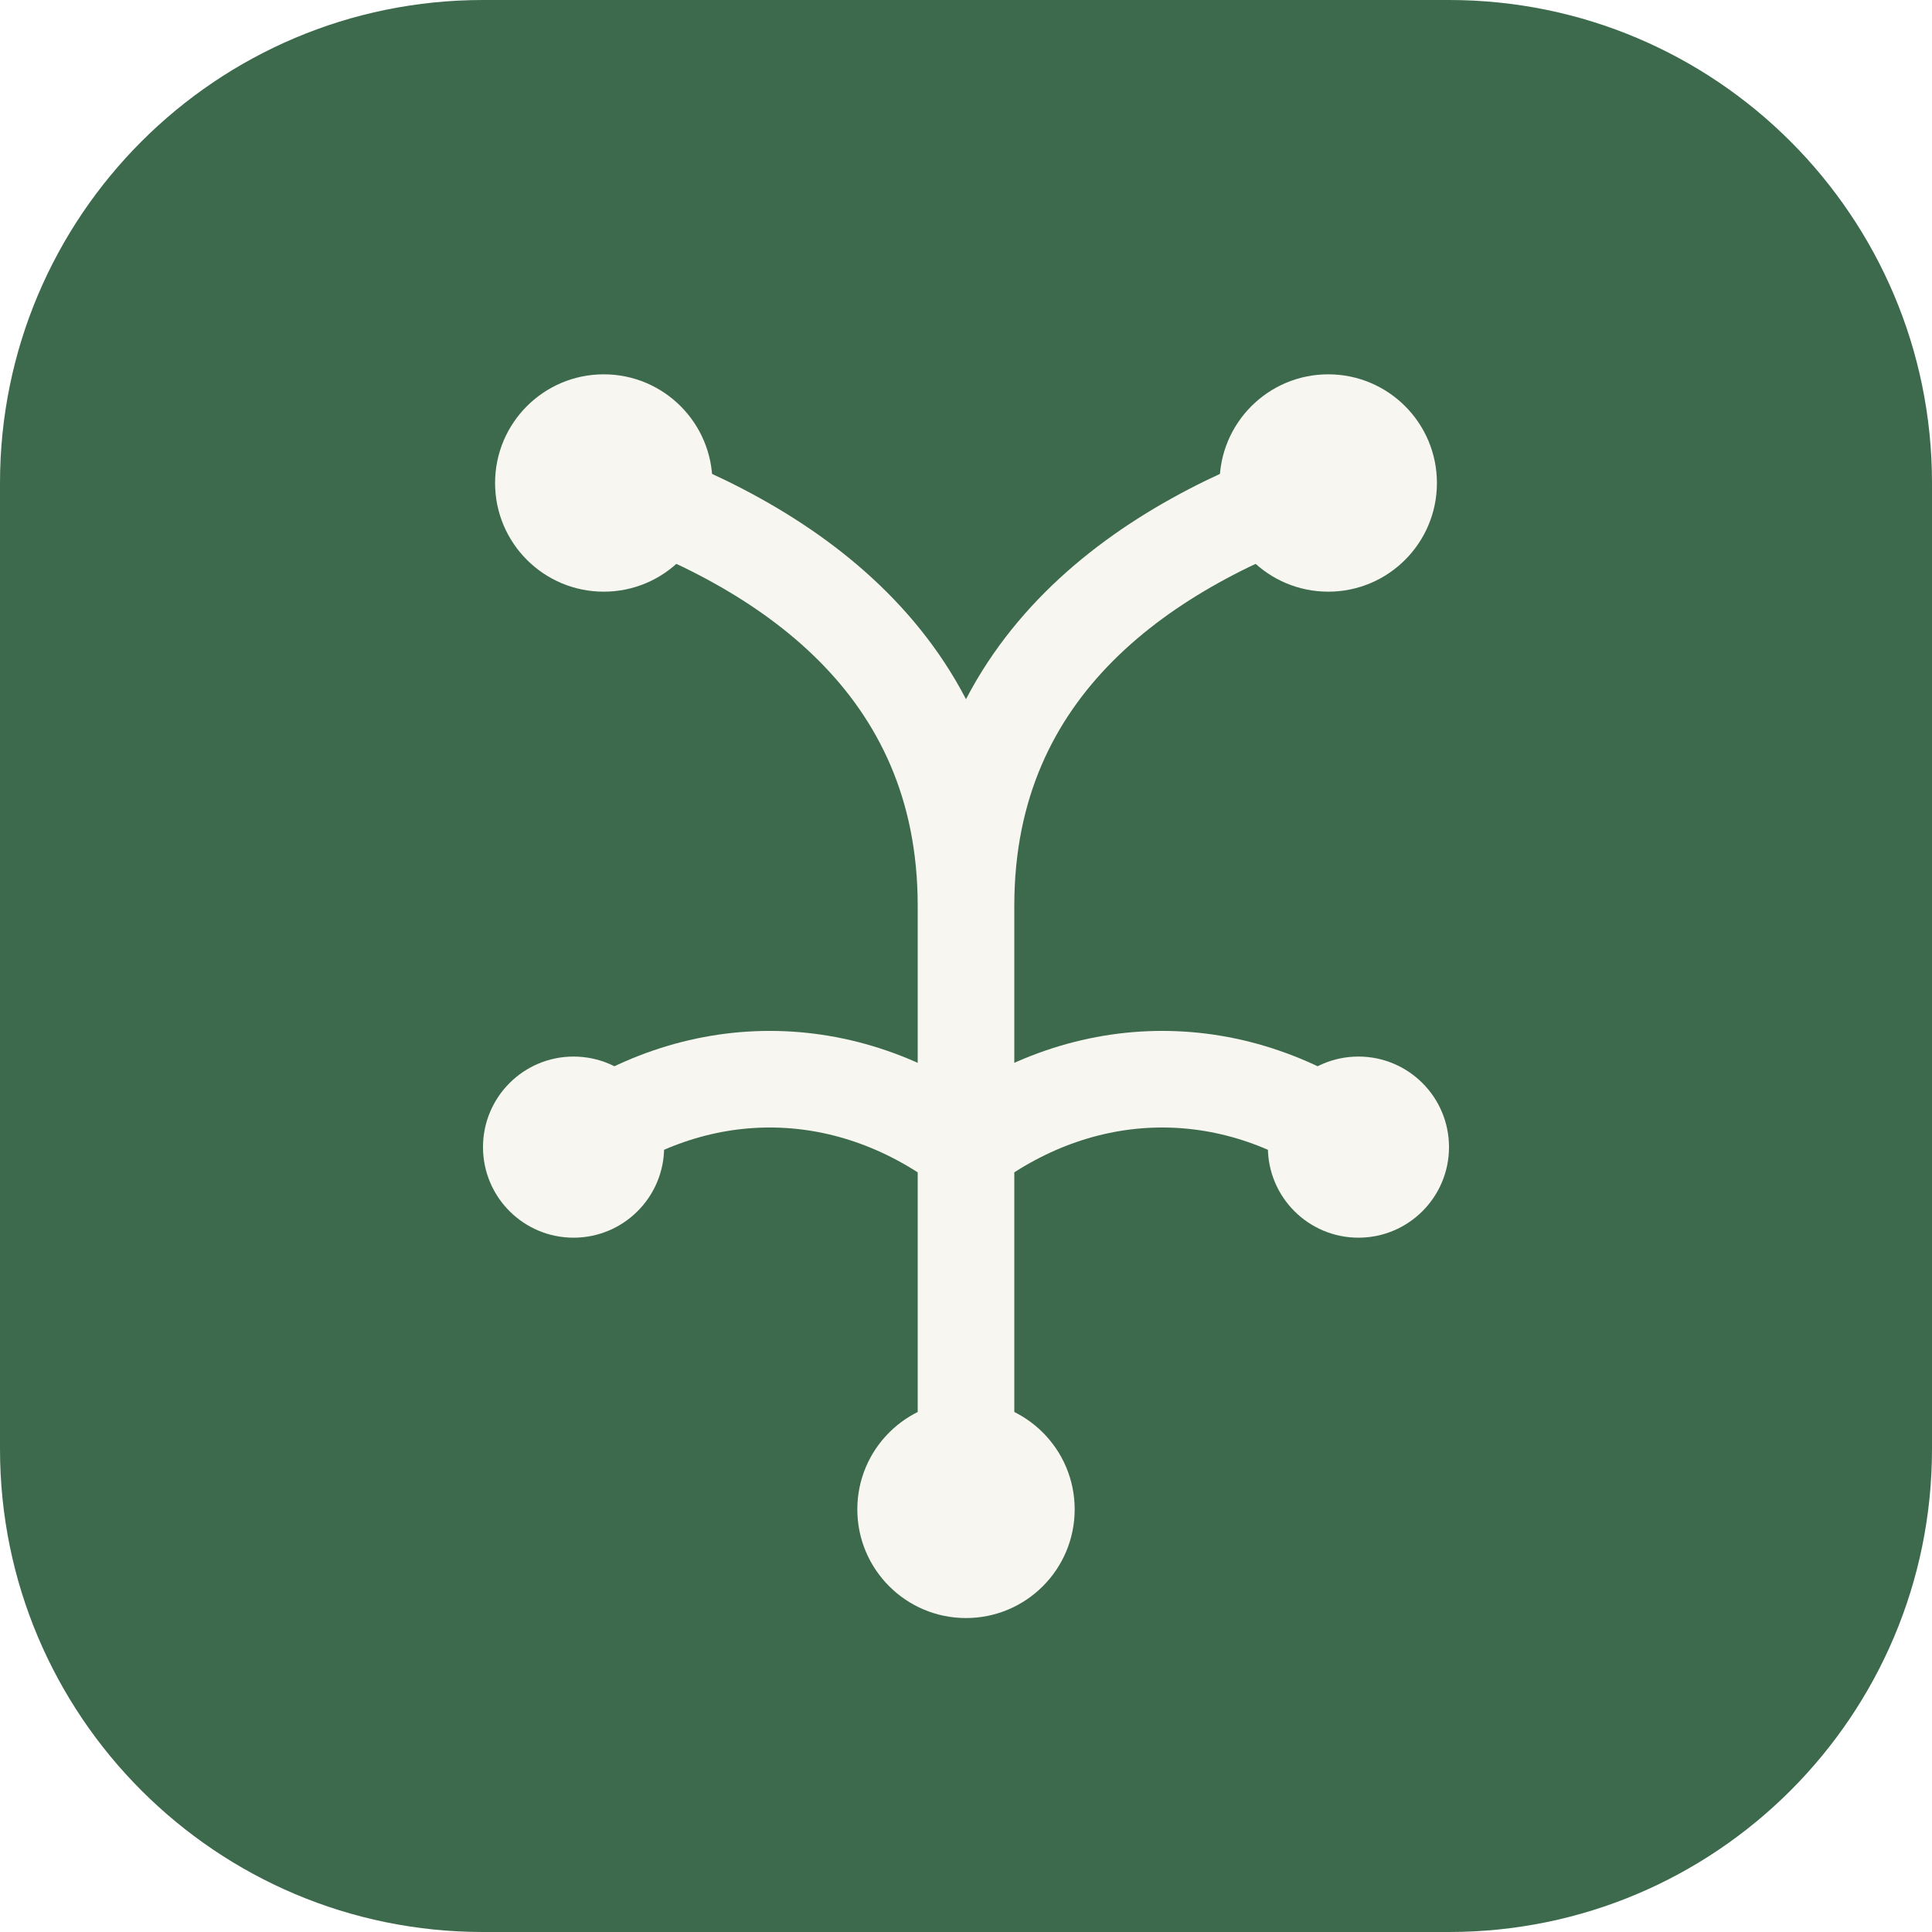
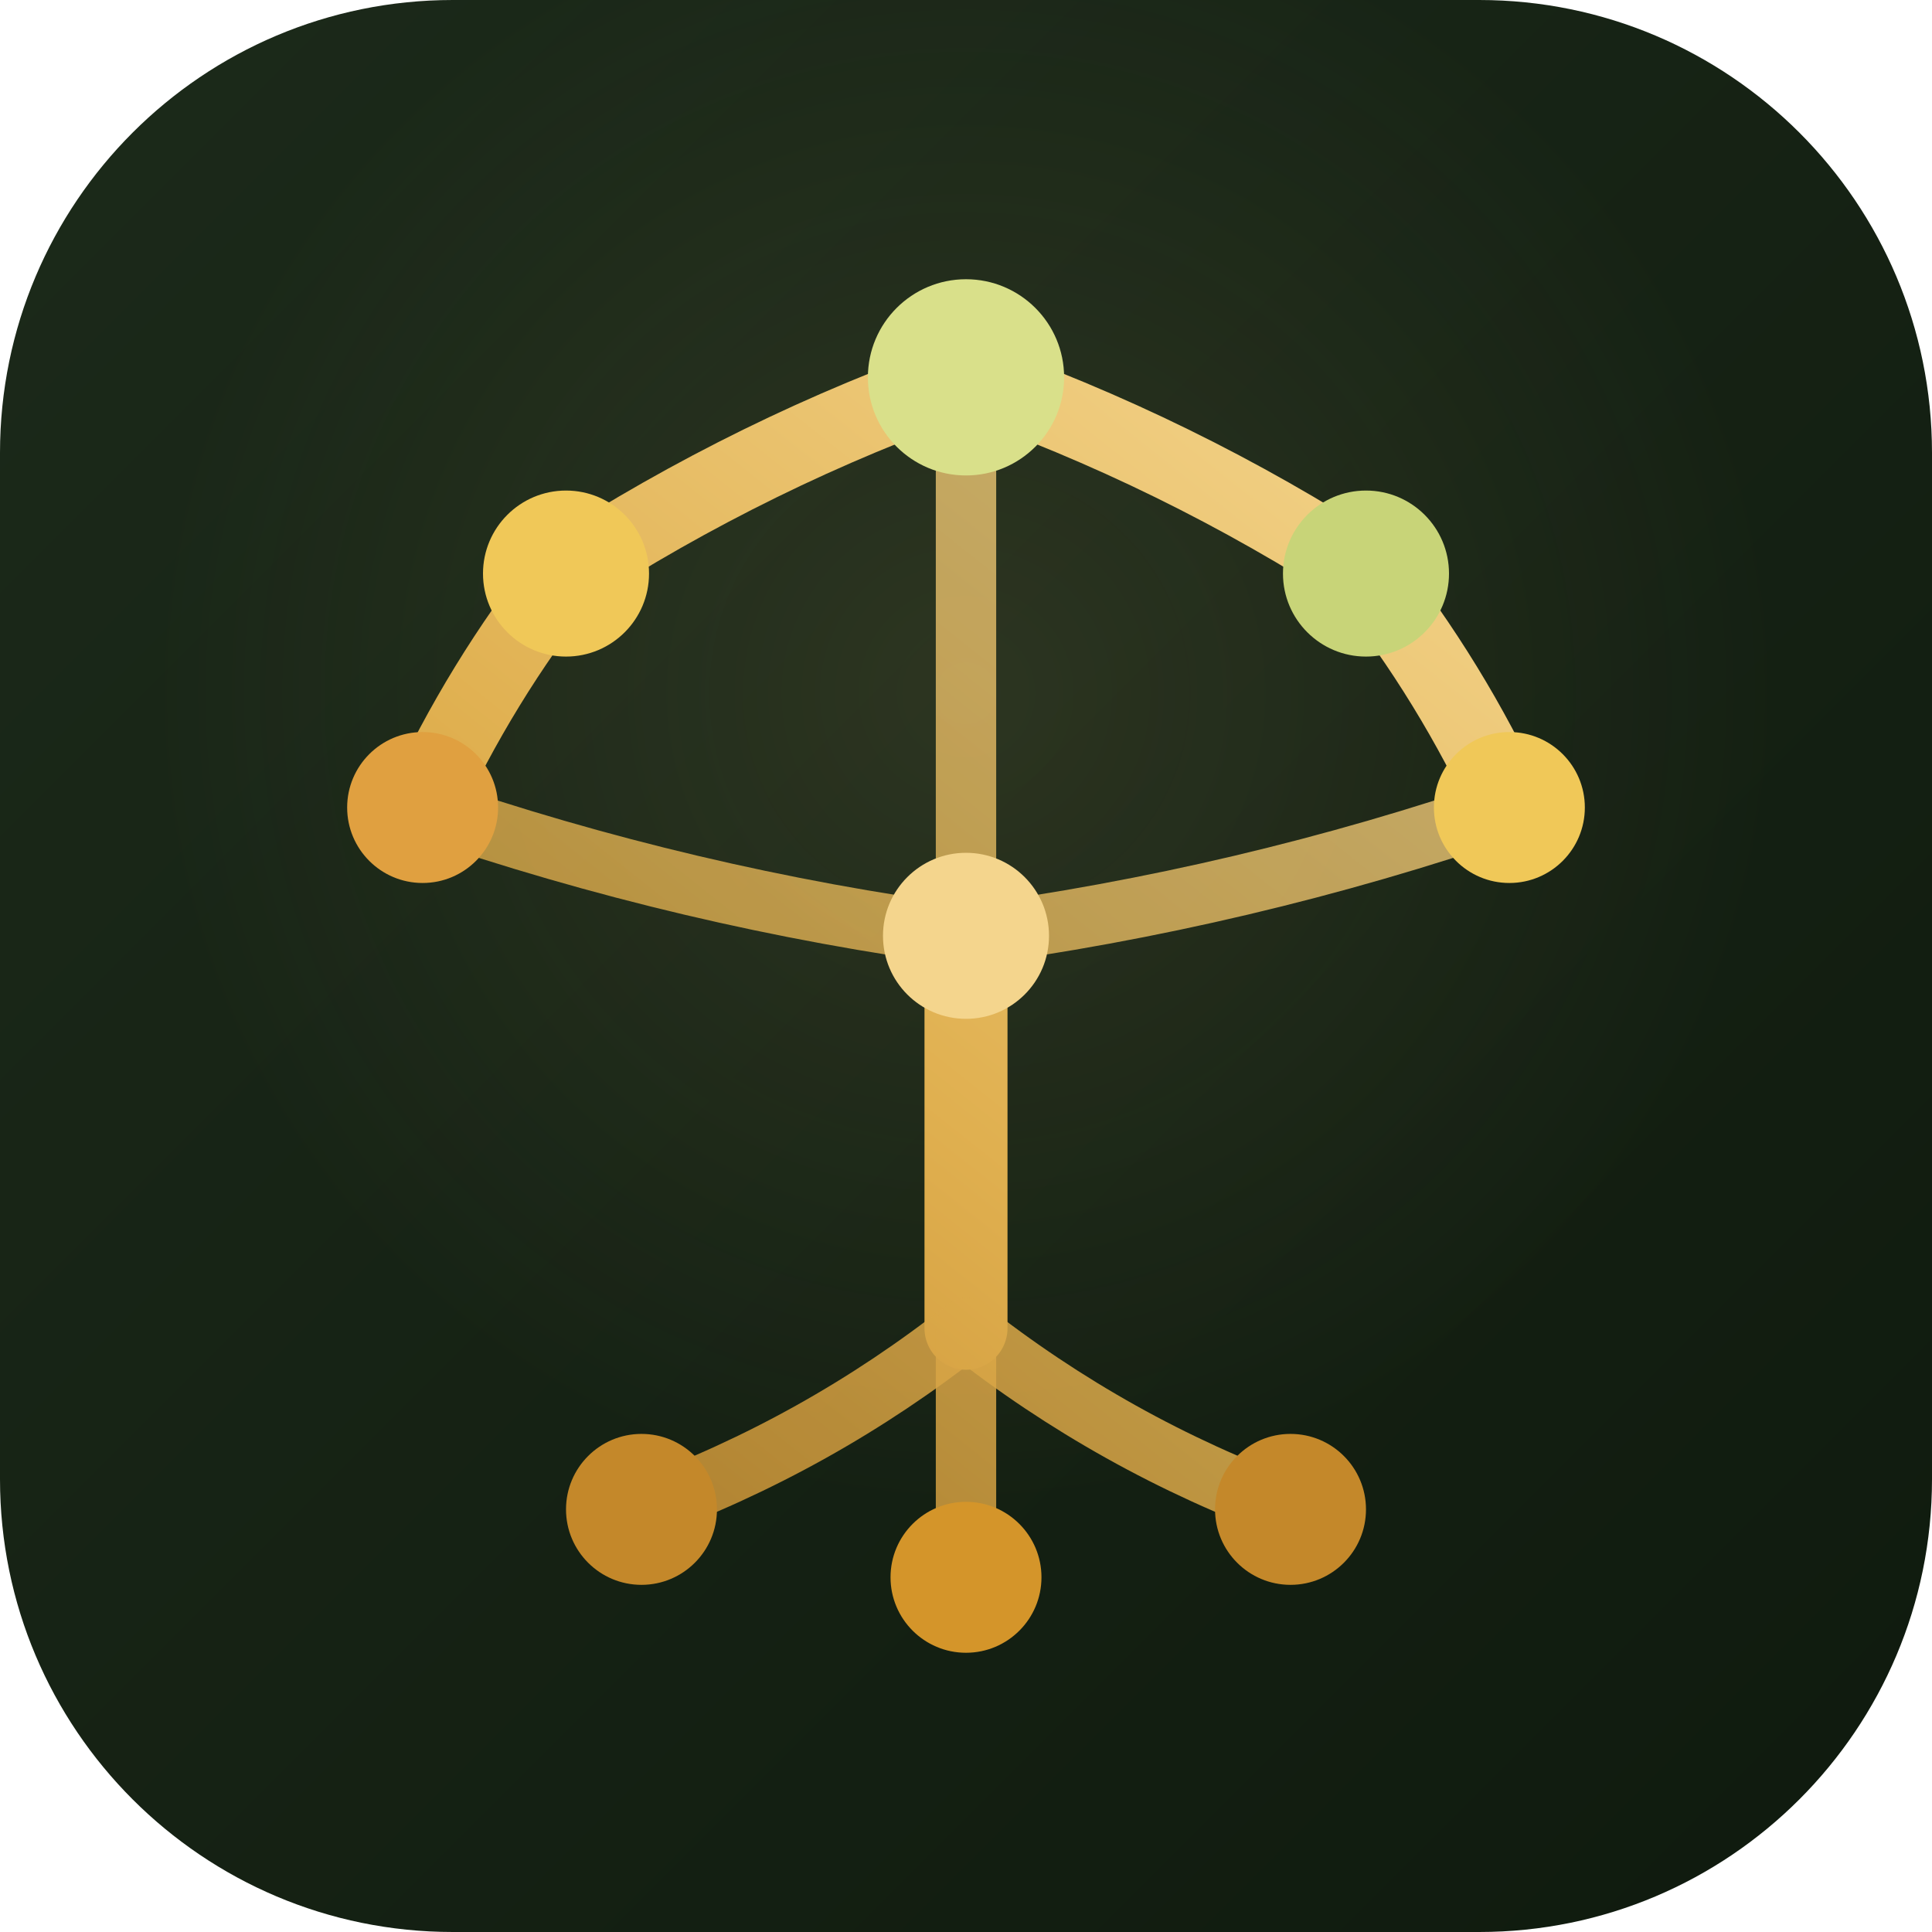
- <svg xmlns="http://www.w3.org/2000/svg" viewBox="0 0 64 64">
-   <rect width="64" height="64" rx="16" fill="#3d6a4c" />
-   <g fill="none" stroke="#f8f6f1" stroke-width="3.2" stroke-linecap="round">
-     <path d="M32 50V30M32 30c0-8 6-12 12-14M32 30c0-8-6-12-12-14M32 38c4-3 9-3 13 0M32 38c-4-3-9-3-13 0" />
+ <svg xmlns="http://www.w3.org/2000/svg" viewBox="0 0 512 512" role="img" aria-label="Mycelium">
+   <defs>
+     <linearGradient id="bg" x1="0" y1="0" x2="1" y2="1">
+       <stop offset="0" stop-color="#1C2A1A" />
+       <stop offset="1" stop-color="#0F1A0E" />
+     </linearGradient>
+     <linearGradient id="w" gradientUnits="userSpaceOnUse" x1="120" y1="440" x2="390" y2="100">
+       <stop offset="0" stop-color="#C4882A" />
+       <stop offset="0.45" stop-color="#E0B050" />
+       <stop offset="1" stop-color="#F4D58D" />
+     </linearGradient>
+     <radialGradient id="aura" cx="0.5" cy="0.36" r="0.42">
+       <stop offset="0" stop-color="#F4D58D" stop-opacity=".10" />
+       <stop offset="1" stop-color="#F4D58D" stop-opacity="0" />
+     </radialGradient>
+     <filter id="glow" x="-50%" y="-50%" width="200%" height="200%">
+       <feGaussianBlur stdDeviation="3" result="b" />
+       <feMerge>
+         <feMergeNode in="b" />
+         <feMergeNode in="SourceGraphic" />
+       </feMerge>
+     </filter>
+   </defs>
+   <rect width="512" height="512" rx="120" fill="url(#bg)" />
+   <rect width="512" height="512" rx="120" fill="url(#aura)" />
+   <g fill="none" stroke="url(#w)" stroke-linecap="round" stroke-linejoin="round">
+     <path d="M112 214 Q127.3 180.7 150 152" stroke-width="20" opacity="1" />
+     <path d="M150 152 Q199.9 119.6 256 100" stroke-width="20" opacity="1" />
+     <path d="M256 100 Q312.1 119.6 362 152" stroke-width="20" opacity="1" />
+     <path d="M362 152 Q384.7 180.7 400 214" stroke-width="20" opacity="1" />
+     <path d="M112 214 Q182.3 238.2 256 248" stroke-width="16" opacity="0.8" />
+     <path d="M400 214 Q329.7 238.2 256 248" stroke-width="16" opacity="0.8" />
+     <path d="M256 100 Q256.0 174.0 256 248" stroke-width="16" opacity="0.8" />
+     <path d="M256 248 L256 352" stroke-width="22" />
+     <path d="M256 352 Q216.8 382.9 170 400" stroke-width="16" opacity="0.85" />
+     <path d="M256 352 Q256.0 385.0 256 418" stroke-width="16" opacity="0.85" />
+     <path d="M256 352 Q295.2 382.9 342 400" stroke-width="16" opacity="0.85" />
  </g>
-   <g fill="#f8f6f1">
-     <circle cx="44" cy="16" r="3.6" />
-     <circle cx="20" cy="16" r="3.6" />
-     <circle cx="45" cy="38" r="3" />
-     <circle cx="19" cy="38" r="3" />
-     <circle cx="32" cy="50" r="3.6" />
-   </g>
+   <circle cx="256" cy="100" r="26" fill="#D9E08A" />
+   <circle cx="150" cy="152" r="22" fill="#F0C858" />
+   <circle cx="362" cy="152" r="22" fill="#C8D478" />
+   <circle cx="112" cy="214" r="20" fill="#E0A040" />
+   <circle cx="400" cy="214" r="20" fill="#F0C858" />
+   <circle cx="256" cy="248" r="22" fill="#F4D58D" />
+   <circle cx="170" cy="400" r="20" fill="#C4882A" />
+   <circle cx="256" cy="418" r="20" fill="#D4952A" />
+   <circle cx="342" cy="400" r="20" fill="#C4882A" />
</svg>
